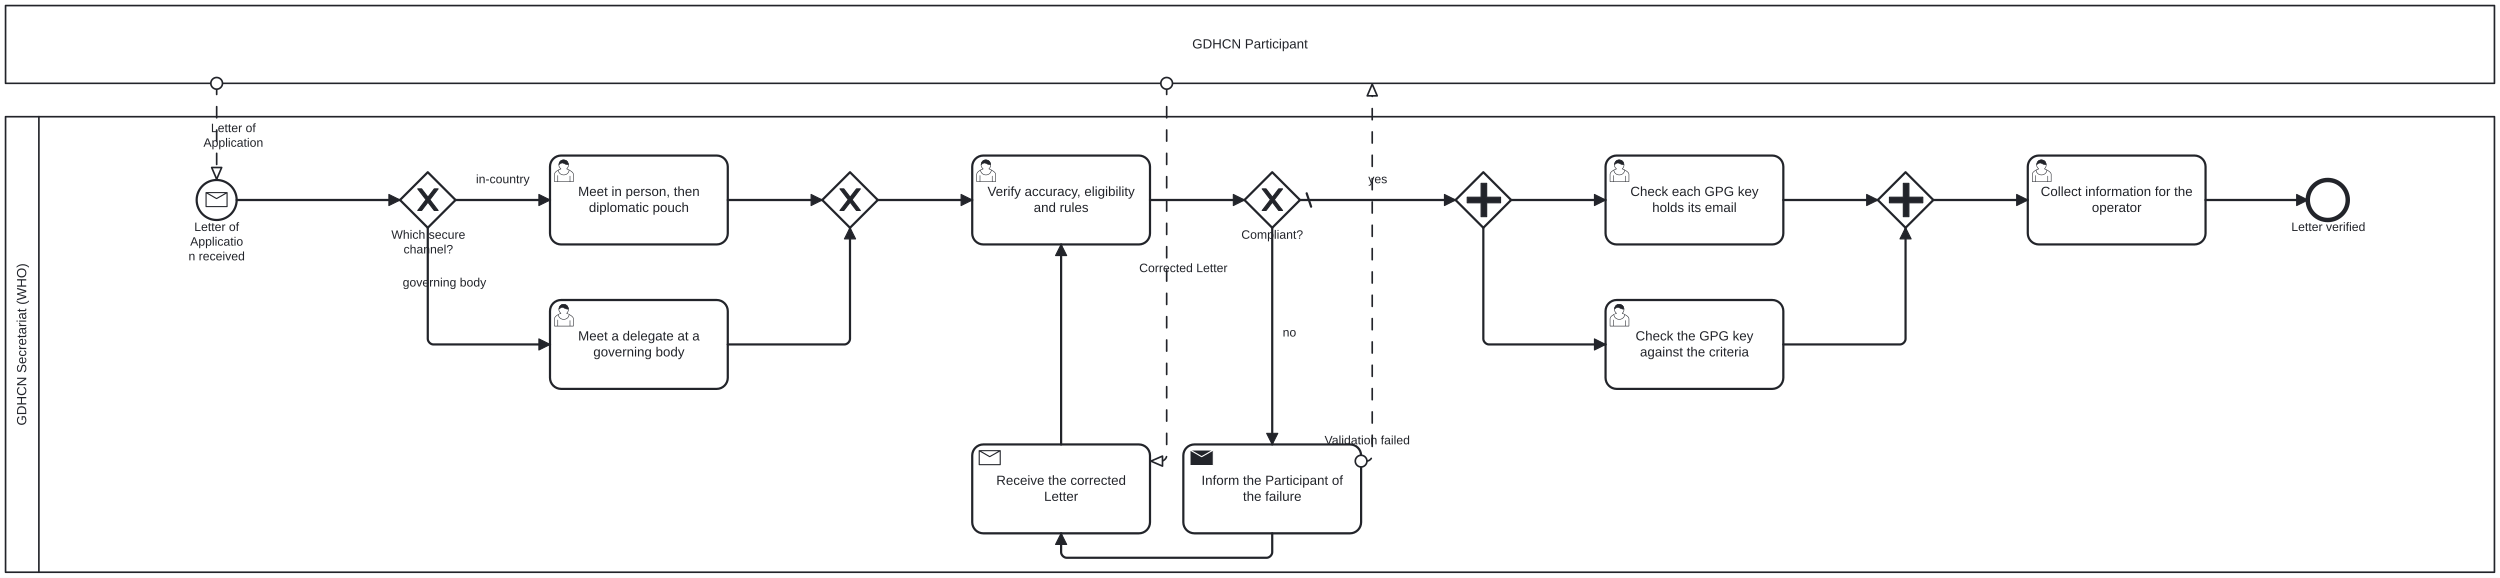
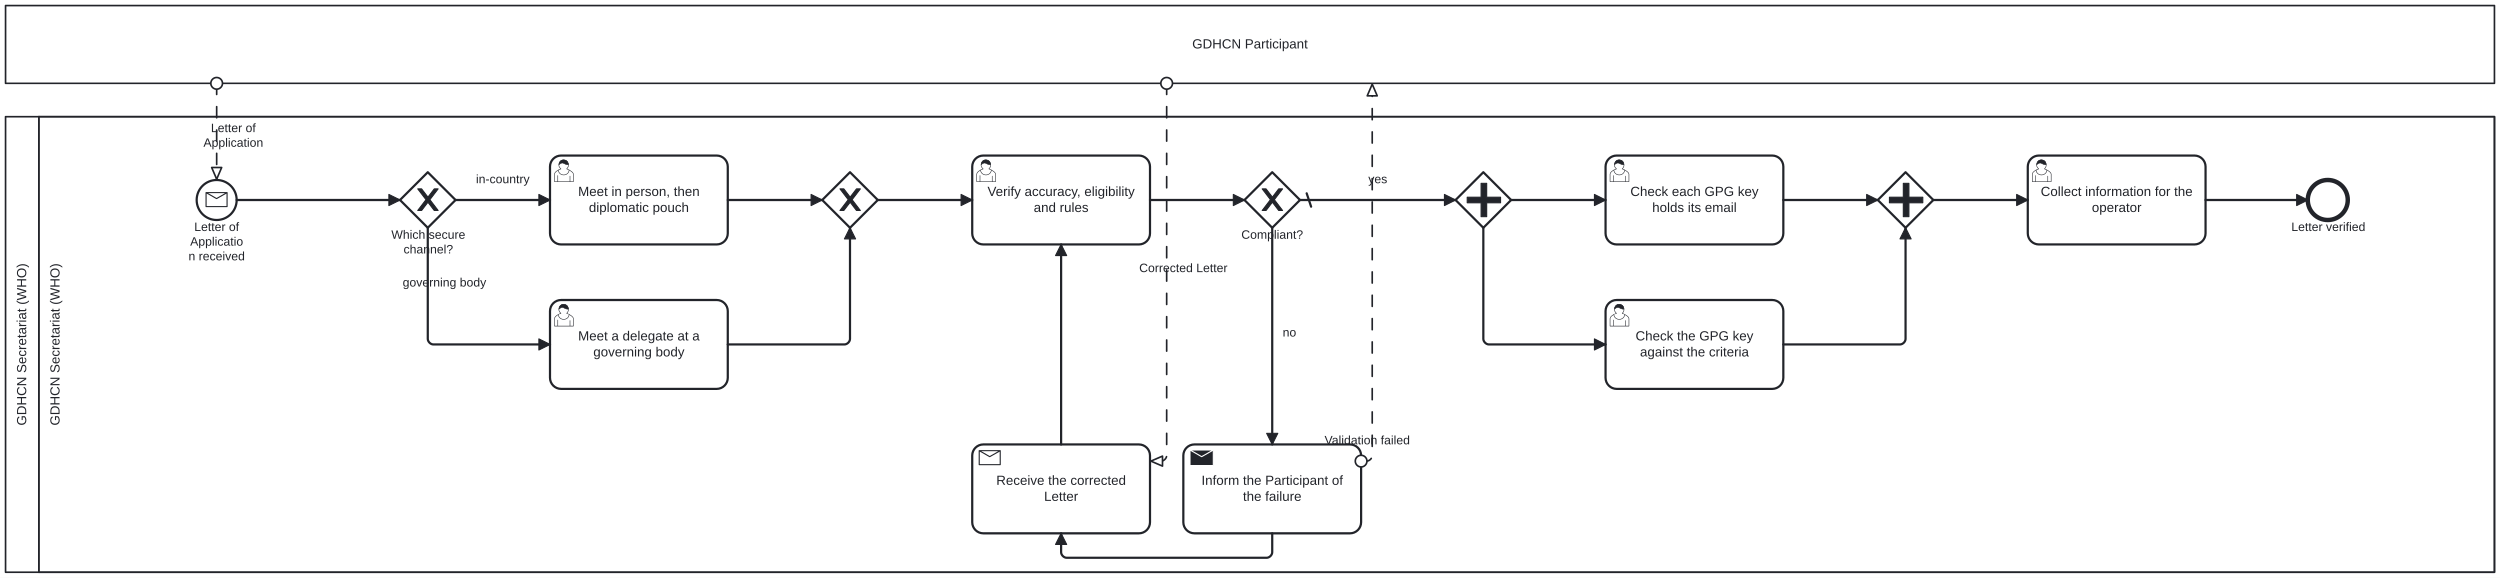
<svg xmlns="http://www.w3.org/2000/svg" width="100%" style="max-width:100%;height:auto" viewBox="115 55 2250 520" version="1.1">
  <rect x="115" y="55" width="2250" height="520" fill="#ffffff" />
  <g class="djs-group">
    <g class="djs-element djs-shape" data-element-id="Participant" style="display: block;" transform="matrix(1 0 0 1 120 60)">
      <g class="djs-visual">
        <rect x="0" y="0" width="2240" height="70" rx="0" ry="0" style="stroke-linecap: round; stroke-linejoin: round; stroke: rgb(34, 36, 42); stroke-width: 1.5px; fill: white; fill-opacity: 0.95;" />
        <text lineHeight="1.2" class="djs-label" style="font-family: Arial, sans-serif; font-size: 12px; font-weight: normal; fill: rgb(34, 36, 42);">
          <tspan x="1067.986" y="38.6">GDHCN Participant</tspan>
        </text>
      </g>
      <rect class="djs-hit djs-hit-all" x="0" y="0" width="2240" height="70" style="fill: none; stroke-opacity: 0; stroke: white; stroke-width: 15px;" />
    </g>
  </g>
  <g class="djs-group">
    <g class="djs-element djs-shape" data-element-id="Secretariat" style="display: block;" transform="matrix(1 0 0 1 120 160)">
      <g class="djs-visual">
        <rect x="0" y="0" width="2240" height="410" rx="0" ry="0" style="stroke-linecap: round; stroke-linejoin: round; stroke: rgb(34, 36, 42); stroke-width: 1.5px; fill: white; fill-opacity: 0.95;" />
        <path style="fill: none; stroke-linecap: round; stroke-linejoin: round; stroke: rgb(34, 36, 42); stroke-width: 1.5px;" d="M30,0L30,410" />
        <text lineHeight="1.2" class="djs-label" style="font-family: Arial, sans-serif; font-size: 12px; font-weight: normal; fill: rgb(34, 36, 42);" transform="matrix(-1.83697e-16 -1 1 -1.83697e-16 0 410)">
          <tspan x="131.995" y="18.6">GDHCN Secretariat (WHO)</tspan>
        </text>
      </g>
      <rect class="djs-hit djs-hit-all" x="0" y="0" width="2240" height="410" style="fill: none; stroke-opacity: 0; stroke: white; stroke-width: 15px;" />
    </g>
    <g class="djs-children">
+       <g class="djs-group">
+         <g class="djs-element djs-shape" data-element-id="Secretariat.Lane" style="display: block;" transform="matrix(1 0 0 1 150 160)">
+           <g class="djs-visual">
+             <rect x="0" y="0" width="2210" height="410" rx="0" ry="0" style="stroke-linecap: round; stroke-linejoin: round; stroke: rgb(34, 36, 42); stroke-width: 1.5px; fill: white; fill-opacity: 0.25;" />
+             <text lineHeight="1.2" class="djs-label" style="font-family: Arial, sans-serif; font-size: 12px; font-weight: normal; fill: rgb(34, 36, 42);" transform="matrix(-1.83697e-16 -1 1 -1.83697e-16 0 410)">
+               <tspan x="131.995" y="18.6">GDHCN Secretariat (WHO)</tspan>
+             </text>
+           </g>
+           <rect class="djs-hit djs-hit-all" x="0" y="0" width="2210" height="410" style="fill: none; stroke-opacity: 0; stroke: white; stroke-width: 15px;" />
+         </g>
+       </g>
      <g class="djs-group">
        <g class="djs-element djs-shape" data-element-id="V.Start" style="display: block;" transform="matrix(1 0 0 1 292 217)">
          <g class="djs-visual">
            <circle cx="18" cy="18" r="18" style="stroke-linecap: round; stroke-linejoin: round; stroke: rgb(34, 36, 42); stroke-width: 2px; fill: white; fill-opacity: 0.95;" />
            <path d="m 8.46,11.34 l 0,12.6 l 18.9,0 l 0,-12.6 z l 9.45,5.4 l 9.45,-5.4" style="fill: white; stroke-linecap: round; stroke-linejoin: round; stroke: rgb(34, 36, 42); stroke-width: 1px;" />
          </g>
          <rect class="djs-hit djs-hit-all" x="0" y="0" width="36" height="36" style="fill: none; stroke-opacity: 0; stroke: white; stroke-width: 15px;" />
        </g>
      </g>
      <g class="djs-group">
        <g class="djs-element djs-shape" data-element-id="V.Start_label" style="display: block;" transform="matrix(1 0 0 1 283 253)">
          <g class="djs-visual">
            <text lineHeight="1.2" class="djs-label" style="font-family: Arial, sans-serif; font-size: 11px; font-weight: normal; fill: rgb(34, 36, 42);">
              <tspan x="6.821" y="9.9">Letter of </tspan>
              <tspan x="3.152" y="23.1">Applicatio</tspan>
              <tspan x="1.624" y="36.3">n received</tspan>
            </text>
          </g>
          <rect class="djs-hit djs-hit-all" x="0" y="0" width="54" height="40" style="fill: none; stroke-opacity: 0; stroke: white; stroke-width: 15px;" />
        </g>
      </g>
      <g class="djs-group">
        <g class="djs-element djs-shape" data-element-id="V.Channel" style="display: block;" transform="matrix(1 0 0 1 475 210)">
          <g class="djs-visual">
            <polygon points="25,0 50,25 25,50 0,25" style="stroke-linecap: round; stroke-linejoin: round; stroke: rgb(34, 36, 42); stroke-width: 2px; fill: white; fill-opacity: 0.95;" />
            <path d="m 16,15 7.429,9.714 -7.429,9.714 3.429,0 5.714,-7.464 5.714,7.464 3.429,0 -7.429,-9.714 7.429,-9.714 -3.429,0 -5.714,7.464 -5.714,-7.464 -3.429,0 z" style="fill: rgb(34, 36, 42); stroke-linecap: round; stroke-linejoin: round; stroke: rgb(34, 36, 42); stroke-width: 1px;" />
          </g>
          <rect class="djs-hit djs-hit-all" x="0" y="0" width="50" height="50" style="fill: none; stroke-opacity: 0; stroke: white; stroke-width: 15px;" />
        </g>
      </g>
      <g class="djs-group">
        <g class="djs-element djs-shape" data-element-id="V.Channel_label" style="display: block;" transform="matrix(1 0 0 1 467 260)">
          <g class="djs-visual">
            <text lineHeight="1.2" class="djs-label" style="font-family: Arial, sans-serif; font-size: 11px; font-weight: normal; fill: rgb(34, 36, 42);">
              <tspan x="0.183" y="9.9">Which secure</tspan>
              <tspan x="11.175" y="23.1">channel?</tspan>
            </text>
          </g>
          <rect class="djs-hit djs-hit-all" x="0" y="0" width="67" height="27" style="fill: none; stroke-opacity: 0; stroke: white; stroke-width: 15px;" />
        </g>
      </g>
      <g class="djs-group">
        <g class="djs-element djs-shape" data-element-id="V.Office" style="display: block;" transform="matrix(1 0 0 1 610 195)">
          <g class="djs-visual">
            <rect x="0" y="0" width="160" height="80" rx="10" ry="10" style="stroke-linecap: round; stroke-linejoin: round; stroke: rgb(34, 36, 42); stroke-width: 2px; fill: white; fill-opacity: 0.95;" />
            <text lineHeight="1.2" class="djs-label" style="font-family: Arial, sans-serif; font-size: 12px; font-weight: normal; fill: rgb(34, 36, 42);">
              <tspan x="25.3" y="36.4">Meet in person, then </tspan>
              <tspan x="34.974" y="50.8">diplomatic pouch</tspan>
            </text>
            <path d="m 15,12 c 0.909,-0.845 1.594,-2.049 1.594,-3.385 0,-2.554 -1.805,-4.622 -4.357,-4.622 -2.552,0 -4.288,2.068 -4.288,4.622 0,1.348 0.974,2.562 1.896,3.405 -0.529,0.187 -5.669,2.097 -5.794,4.756 v 6.718 h 17 v -6.718 c 0,-2.298 -5.528,-4.595 -6.051,-4.776 zm -8,6 l 0,5.5 m 11,0 l 0,-5" style="fill: white; stroke-linecap: round; stroke-linejoin: round; stroke: rgb(34, 36, 42); stroke-width: 0.5px;" />
            <path d="m 15,12 m 2.162,1.009 c 0,2.447 -2.158,4.431 -4.821,4.431 -2.665,0 -4.822,-1.981 -4.822,-4.431 " style="fill: white; stroke-linecap: round; stroke-linejoin: round; stroke: rgb(34, 36, 42); stroke-width: 0.5px;" />
            <path d="m 15,12 m -6.9,-3.80 c 0,0 2.251,-2.358 4.274,-1.177 2.024,1.181 4.221,1.537 4.124,0.965 -0.098,-0.57 -0.117,-3.791 -4.191,-4.136 -3.575,0.001 -4.208,3.367 -4.207,4.348 z" style="fill: rgb(34, 36, 42); stroke-linecap: round; stroke-linejoin: round; stroke: rgb(34, 36, 42); stroke-width: 0.5px;" />
          </g>
          <rect class="djs-hit djs-hit-all" x="0" y="0" width="160" height="80" style="fill: none; stroke-opacity: 0; stroke: white; stroke-width: 15px;" />
        </g>
      </g>
      <g class="djs-group">
        <g class="djs-element djs-shape" data-element-id="V.Wha" style="display: block;" transform="matrix(1 0 0 1 610 325)">
          <g class="djs-visual">
            <rect x="0" y="0" width="160" height="80" rx="10" ry="10" style="stroke-linecap: round; stroke-linejoin: round; stroke: rgb(34, 36, 42); stroke-width: 2px; fill: white; fill-opacity: 0.95;" />
            <text lineHeight="1.2" class="djs-label" style="font-family: Arial, sans-serif; font-size: 12px; font-weight: normal; fill: rgb(34, 36, 42);">
              <tspan x="25.294" y="36.4">Meet a delegate at a </tspan>
              <tspan x="38.97" y="50.8">governing body</tspan>
            </text>
            <path d="m 15,12 c 0.909,-0.845 1.594,-2.049 1.594,-3.385 0,-2.554 -1.805,-4.622 -4.357,-4.622 -2.552,0 -4.288,2.068 -4.288,4.622 0,1.348 0.974,2.562 1.896,3.405 -0.529,0.187 -5.669,2.097 -5.794,4.756 v 6.718 h 17 v -6.718 c 0,-2.298 -5.528,-4.595 -6.051,-4.776 zm -8,6 l 0,5.5 m 11,0 l 0,-5" style="fill: white; stroke-linecap: round; stroke-linejoin: round; stroke: rgb(34, 36, 42); stroke-width: 0.5px;" />
            <path d="m 15,12 m 2.162,1.009 c 0,2.447 -2.158,4.431 -4.821,4.431 -2.665,0 -4.822,-1.981 -4.822,-4.431 " style="fill: white; stroke-linecap: round; stroke-linejoin: round; stroke: rgb(34, 36, 42); stroke-width: 0.5px;" />
            <path d="m 15,12 m -6.9,-3.80 c 0,0 2.251,-2.358 4.274,-1.177 2.024,1.181 4.221,1.537 4.124,0.965 -0.098,-0.57 -0.117,-3.791 -4.191,-4.136 -3.575,0.001 -4.208,3.367 -4.207,4.348 z" style="fill: rgb(34, 36, 42); stroke-linecap: round; stroke-linejoin: round; stroke: rgb(34, 36, 42); stroke-width: 0.5px;" />
          </g>
          <rect class="djs-hit djs-hit-all" x="0" y="0" width="160" height="80" style="fill: none; stroke-opacity: 0; stroke: white; stroke-width: 15px;" />
        </g>
      </g>
      <g class="djs-group">
        <g class="djs-element djs-shape" data-element-id="V.Merge" style="display: block;" transform="matrix(1 0 0 1 855 210)">
          <g class="djs-visual">
            <polygon points="25,0 50,25 25,50 0,25" style="stroke-linecap: round; stroke-linejoin: round; stroke: rgb(34, 36, 42); stroke-width: 2px; fill: white; fill-opacity: 0.95;" />
            <path d="m 16,15 7.429,9.714 -7.429,9.714 3.429,0 5.714,-7.464 5.714,7.464 3.429,0 -7.429,-9.714 7.429,-9.714 -3.429,0 -5.714,7.464 -5.714,-7.464 -3.429,0 z" style="fill: rgb(34, 36, 42); stroke-linecap: round; stroke-linejoin: round; stroke: rgb(34, 36, 42); stroke-width: 1px;" />
          </g>
          <rect class="djs-hit djs-hit-all" x="0" y="0" width="50" height="50" style="fill: none; stroke-opacity: 0; stroke: white; stroke-width: 15px;" />
        </g>
      </g>
      <g class="djs-group">
        <g class="djs-element djs-shape" data-element-id="V.Check" style="display: block;" transform="matrix(1 0 0 1 990 195)">
          <g class="djs-visual">
            <rect x="0" y="0" width="160" height="80" rx="10" ry="10" style="stroke-linecap: round; stroke-linejoin: round; stroke: rgb(34, 36, 42); stroke-width: 2px; fill: white; fill-opacity: 0.95;" />
            <text lineHeight="1.2" class="djs-label" style="font-family: Arial, sans-serif; font-size: 12px; font-weight: normal; fill: rgb(34, 36, 42);">
              <tspan x="13.754" y="36.4">Verify accuracy, eligibility </tspan>
              <tspan x="55.317" y="50.8">and rules</tspan>
            </text>
            <path d="m 15,12 c 0.909,-0.845 1.594,-2.049 1.594,-3.385 0,-2.554 -1.805,-4.622 -4.357,-4.622 -2.552,0 -4.288,2.068 -4.288,4.622 0,1.348 0.974,2.562 1.896,3.405 -0.529,0.187 -5.669,2.097 -5.794,4.756 v 6.718 h 17 v -6.718 c 0,-2.298 -5.528,-4.595 -6.051,-4.776 zm -8,6 l 0,5.5 m 11,0 l 0,-5" style="fill: white; stroke-linecap: round; stroke-linejoin: round; stroke: rgb(34, 36, 42); stroke-width: 0.5px;" />
            <path d="m 15,12 m 2.162,1.009 c 0,2.447 -2.158,4.431 -4.821,4.431 -2.665,0 -4.822,-1.981 -4.822,-4.431 " style="fill: white; stroke-linecap: round; stroke-linejoin: round; stroke: rgb(34, 36, 42); stroke-width: 0.5px;" />
            <path d="m 15,12 m -6.9,-3.80 c 0,0 2.251,-2.358 4.274,-1.177 2.024,1.181 4.221,1.537 4.124,0.965 -0.098,-0.57 -0.117,-3.791 -4.191,-4.136 -3.575,0.001 -4.208,3.367 -4.207,4.348 z" style="fill: rgb(34, 36, 42); stroke-linecap: round; stroke-linejoin: round; stroke: rgb(34, 36, 42); stroke-width: 0.5px;" />
          </g>
          <rect class="djs-hit djs-hit-all" x="0" y="0" width="160" height="80" style="fill: none; stroke-opacity: 0; stroke: white; stroke-width: 15px;" />
        </g>
      </g>
      <g class="djs-group">
        <g class="djs-element djs-shape" data-element-id="V.Ok" style="display: block;" transform="matrix(1 0 0 1 1235 210)">
          <g class="djs-visual">
            <polygon points="25,0 50,25 25,50 0,25" style="stroke-linecap: round; stroke-linejoin: round; stroke: rgb(34, 36, 42); stroke-width: 2px; fill: white; fill-opacity: 0.95;" />
            <path d="m 16,15 7.429,9.714 -7.429,9.714 3.429,0 5.714,-7.464 5.714,7.464 3.429,0 -7.429,-9.714 7.429,-9.714 -3.429,0 -5.714,7.464 -5.714,-7.464 -3.429,0 z" style="fill: rgb(34, 36, 42); stroke-linecap: round; stroke-linejoin: round; stroke: rgb(34, 36, 42); stroke-width: 1px;" />
          </g>
          <rect class="djs-hit djs-hit-all" x="0" y="0" width="50" height="50" style="fill: none; stroke-opacity: 0; stroke: white; stroke-width: 15px;" />
        </g>
      </g>
      <g class="djs-group">
        <g class="djs-element djs-shape" data-element-id="V.Ok_label" style="display: block;" transform="matrix(1 0 0 1 1232 260)">
          <g class="djs-visual">
            <text lineHeight="1.2" class="djs-label" style="font-family: Arial, sans-serif; font-size: 11px; font-weight: normal; fill: rgb(34, 36, 42);">
              <tspan x="0.18" y="9.9">Compliant?</tspan>
            </text>
          </g>
          <rect class="djs-hit djs-hit-all" x="0" y="0" width="56" height="14" style="fill: none; stroke-opacity: 0; stroke: white; stroke-width: 15px;" />
        </g>
      </g>
      <g class="djs-group">
        <g class="djs-element djs-shape" data-element-id="V.Fail" style="display: block;" transform="matrix(1 0 0 1 1180 455)">
          <g class="djs-visual">
            <rect x="0" y="0" width="160" height="80" rx="10" ry="10" style="stroke-linecap: round; stroke-linejoin: round; stroke: rgb(34, 36, 42); stroke-width: 2px; fill: white; fill-opacity: 0.95;" />
            <text lineHeight="1.2" class="djs-label" style="font-family: Arial, sans-serif; font-size: 12px; font-weight: normal; fill: rgb(34, 36, 42);">
              <tspan x="16.303" y="36.4">Inform the Participant of </tspan>
              <tspan x="53.65" y="50.8">the failure</tspan>
            </text>
            <path d="m 5.985,4.998 l 0,14 l 21,0 l 0,-14 z l 10.5,6 l 10.5,-6" style="fill: rgb(34, 36, 42); stroke-linecap: round; stroke-linejoin: round; stroke: white; stroke-width: 1px;" />
          </g>
          <rect class="djs-hit djs-hit-all" x="0" y="0" width="160" height="80" style="fill: none; stroke-opacity: 0; stroke: white; stroke-width: 15px;" />
        </g>
      </g>
      <g class="djs-group">
        <g class="djs-element djs-shape" data-element-id="V.Corrected" style="display: block;" transform="matrix(1 0 0 1 990 455)">
          <g class="djs-visual">
            <rect x="0" y="0" width="160" height="80" rx="10" ry="10" style="stroke-linecap: round; stroke-linejoin: round; stroke: rgb(34, 36, 42); stroke-width: 2px; fill: white; fill-opacity: 0.95;" />
            <text lineHeight="1.2" class="djs-label" style="font-family: Arial, sans-serif; font-size: 12px; font-weight: normal; fill: rgb(34, 36, 42);">
              <tspan x="21.638" y="36.4">Receive the corrected </tspan>
              <tspan x="64.657" y="50.8">Letter</tspan>
            </text>
            <path d="m 6.3,5.6 l 0,12.6 l 18.9,0 l 0,-12.6 z l 9.45,5.4 l 9.45,-5.4" style="fill: white; stroke-linecap: round; stroke-linejoin: round; stroke: rgb(34, 36, 42); stroke-width: 1px;" />
          </g>
          <rect class="djs-hit djs-hit-all" x="0" y="0" width="160" height="80" style="fill: none; stroke-opacity: 0; stroke: white; stroke-width: 15px;" />
        </g>
      </g>
      <g class="djs-group">
        <g class="djs-element djs-shape" data-element-id="V.Split" style="display: block;" transform="matrix(1 0 0 1 1425 210)">
          <g class="djs-visual">
            <polygon points="25,0 50,25 25,50 0,25" style="stroke-linecap: round; stroke-linejoin: round; stroke: rgb(34, 36, 42); stroke-width: 2px; fill: white; fill-opacity: 0.95;" />
            <path d="m 23,10 0,12.5 -12.5,0 0,5 12.5,0 0,12.5 5,0 0,-12.5 12.5,0 0,-5 -12.5,0 0,-12.5 -5,0 z" style="fill: rgb(34, 36, 42); stroke-linecap: round; stroke-linejoin: round; stroke: rgb(34, 36, 42); stroke-width: 1px;" />
          </g>
          <rect class="djs-hit djs-hit-all" x="0" y="0" width="50" height="50" style="fill: none; stroke-opacity: 0; stroke: white; stroke-width: 15px;" />
        </g>
      </g>
      <g class="djs-group">
        <g class="djs-element djs-shape" data-element-id="V.Email" style="display: block;" transform="matrix(1 0 0 1 1560 195)">
          <g class="djs-visual">
            <rect x="0" y="0" width="160" height="80" rx="10" ry="10" style="stroke-linecap: round; stroke-linejoin: round; stroke: rgb(34, 36, 42); stroke-width: 2px; fill: white; fill-opacity: 0.95;" />
            <text lineHeight="1.2" class="djs-label" style="font-family: Arial, sans-serif; font-size: 12px; font-weight: normal; fill: rgb(34, 36, 42);">
              <tspan x="22.309" y="36.4">Check each GPG key </tspan>
              <tspan x="41.984" y="50.8">holds its email</tspan>
            </text>
            <path d="m 15,12 c 0.909,-0.845 1.594,-2.049 1.594,-3.385 0,-2.554 -1.805,-4.622 -4.357,-4.622 -2.552,0 -4.288,2.068 -4.288,4.622 0,1.348 0.974,2.562 1.896,3.405 -0.529,0.187 -5.669,2.097 -5.794,4.756 v 6.718 h 17 v -6.718 c 0,-2.298 -5.528,-4.595 -6.051,-4.776 zm -8,6 l 0,5.5 m 11,0 l 0,-5" style="fill: white; stroke-linecap: round; stroke-linejoin: round; stroke: rgb(34, 36, 42); stroke-width: 0.5px;" />
            <path d="m 15,12 m 2.162,1.009 c 0,2.447 -2.158,4.431 -4.821,4.431 -2.665,0 -4.822,-1.981 -4.822,-4.431 " style="fill: white; stroke-linecap: round; stroke-linejoin: round; stroke: rgb(34, 36, 42); stroke-width: 0.5px;" />
            <path d="m 15,12 m -6.9,-3.80 c 0,0 2.251,-2.358 4.274,-1.177 2.024,1.181 4.221,1.537 4.124,0.965 -0.098,-0.57 -0.117,-3.791 -4.191,-4.136 -3.575,0.001 -4.208,3.367 -4.207,4.348 z" style="fill: rgb(34, 36, 42); stroke-linecap: round; stroke-linejoin: round; stroke: rgb(34, 36, 42); stroke-width: 0.5px;" />
          </g>
          <rect class="djs-hit djs-hit-all" x="0" y="0" width="160" height="80" style="fill: none; stroke-opacity: 0; stroke: white; stroke-width: 15px;" />
        </g>
      </g>
      <g class="djs-group">
        <g class="djs-element djs-shape" data-element-id="V.Crit" style="display: block;" transform="matrix(1 0 0 1 1560 325)">
          <g class="djs-visual">
            <rect x="0" y="0" width="160" height="80" rx="10" ry="10" style="stroke-linecap: round; stroke-linejoin: round; stroke: rgb(34, 36, 42); stroke-width: 2px; fill: white; fill-opacity: 0.95;" />
            <text lineHeight="1.2" class="djs-label" style="font-family: Arial, sans-serif; font-size: 12px; font-weight: normal; fill: rgb(34, 36, 42);">
              <tspan x="26.979" y="36.4">Check the GPG key </tspan>
              <tspan x="30.975" y="50.8">against the criteria</tspan>
            </text>
            <path d="m 15,12 c 0.909,-0.845 1.594,-2.049 1.594,-3.385 0,-2.554 -1.805,-4.622 -4.357,-4.622 -2.552,0 -4.288,2.068 -4.288,4.622 0,1.348 0.974,2.562 1.896,3.405 -0.529,0.187 -5.669,2.097 -5.794,4.756 v 6.718 h 17 v -6.718 c 0,-2.298 -5.528,-4.595 -6.051,-4.776 zm -8,6 l 0,5.5 m 11,0 l 0,-5" style="fill: white; stroke-linecap: round; stroke-linejoin: round; stroke: rgb(34, 36, 42); stroke-width: 0.5px;" />
            <path d="m 15,12 m 2.162,1.009 c 0,2.447 -2.158,4.431 -4.821,4.431 -2.665,0 -4.822,-1.981 -4.822,-4.431 " style="fill: white; stroke-linecap: round; stroke-linejoin: round; stroke: rgb(34, 36, 42); stroke-width: 0.5px;" />
            <path d="m 15,12 m -6.9,-3.80 c 0,0 2.251,-2.358 4.274,-1.177 2.024,1.181 4.221,1.537 4.124,0.965 -0.098,-0.57 -0.117,-3.791 -4.191,-4.136 -3.575,0.001 -4.208,3.367 -4.207,4.348 z" style="fill: rgb(34, 36, 42); stroke-linecap: round; stroke-linejoin: round; stroke: rgb(34, 36, 42); stroke-width: 0.5px;" />
          </g>
          <rect class="djs-hit djs-hit-all" x="0" y="0" width="160" height="80" style="fill: none; stroke-opacity: 0; stroke: white; stroke-width: 15px;" />
        </g>
      </g>
      <g class="djs-group">
        <g class="djs-element djs-shape" data-element-id="V.Join" style="display: block;" transform="matrix(1 0 0 1 1805 210)">
          <g class="djs-visual">
            <polygon points="25,0 50,25 25,50 0,25" style="stroke-linecap: round; stroke-linejoin: round; stroke: rgb(34, 36, 42); stroke-width: 2px; fill: white; fill-opacity: 0.95;" />
            <path d="m 23,10 0,12.5 -12.5,0 0,5 12.5,0 0,12.5 5,0 0,-12.5 12.5,0 0,-5 -12.5,0 0,-12.5 -5,0 z" style="fill: rgb(34, 36, 42); stroke-linecap: round; stroke-linejoin: round; stroke: rgb(34, 36, 42); stroke-width: 1px;" />
          </g>
          <rect class="djs-hit djs-hit-all" x="0" y="0" width="50" height="50" style="fill: none; stroke-opacity: 0; stroke: white; stroke-width: 15px;" />
        </g>
      </g>
      <g class="djs-group">
        <g class="djs-element djs-shape" data-element-id="V.Collect" style="display: block;" transform="matrix(1 0 0 1 1940 195)">
          <g class="djs-visual">
            <rect x="0" y="0" width="160" height="80" rx="10" ry="10" style="stroke-linecap: round; stroke-linejoin: round; stroke: rgb(34, 36, 42); stroke-width: 2px; fill: white; fill-opacity: 0.95;" />
            <text lineHeight="1.2" class="djs-label" style="font-family: Arial, sans-serif; font-size: 12px; font-weight: normal; fill: rgb(34, 36, 42);">
              <tspan x="11.636" y="36.4">Collect information for the </tspan>
              <tspan x="57.652" y="50.8">operator</tspan>
            </text>
            <path d="m 15,12 c 0.909,-0.845 1.594,-2.049 1.594,-3.385 0,-2.554 -1.805,-4.622 -4.357,-4.622 -2.552,0 -4.288,2.068 -4.288,4.622 0,1.348 0.974,2.562 1.896,3.405 -0.529,0.187 -5.669,2.097 -5.794,4.756 v 6.718 h 17 v -6.718 c 0,-2.298 -5.528,-4.595 -6.051,-4.776 zm -8,6 l 0,5.5 m 11,0 l 0,-5" style="fill: white; stroke-linecap: round; stroke-linejoin: round; stroke: rgb(34, 36, 42); stroke-width: 0.5px;" />
            <path d="m 15,12 m 2.162,1.009 c 0,2.447 -2.158,4.431 -4.821,4.431 -2.665,0 -4.822,-1.981 -4.822,-4.431 " style="fill: white; stroke-linecap: round; stroke-linejoin: round; stroke: rgb(34, 36, 42); stroke-width: 0.5px;" />
            <path d="m 15,12 m -6.9,-3.80 c 0,0 2.251,-2.358 4.274,-1.177 2.024,1.181 4.221,1.537 4.124,0.965 -0.098,-0.57 -0.117,-3.791 -4.191,-4.136 -3.575,0.001 -4.208,3.367 -4.207,4.348 z" style="fill: rgb(34, 36, 42); stroke-linecap: round; stroke-linejoin: round; stroke: rgb(34, 36, 42); stroke-width: 0.5px;" />
          </g>
          <rect class="djs-hit djs-hit-all" x="0" y="0" width="160" height="80" style="fill: none; stroke-opacity: 0; stroke: white; stroke-width: 15px;" />
        </g>
      </g>
      <g class="djs-group">
        <g class="djs-element djs-shape" data-element-id="V.End" style="display: block;" transform="matrix(1 0 0 1 2192 217)">
          <g class="djs-visual">
            <circle cx="18" cy="18" r="18" style="stroke-linecap: round; stroke-linejoin: round; stroke: rgb(34, 36, 42); stroke-width: 4px; fill: white; fill-opacity: 0.95;" />
          </g>
          <rect class="djs-hit djs-hit-all" x="0" y="0" width="36" height="36" style="fill: none; stroke-opacity: 0; stroke: white; stroke-width: 15px;" />
        </g>
      </g>
      <g class="djs-group">
        <g class="djs-element djs-shape" data-element-id="V.End_label" style="display: block;" transform="matrix(1 0 0 1 2177 253)">
          <g class="djs-visual">
            <text lineHeight="1.2" class="djs-label" style="font-family: Arial, sans-serif; font-size: 11px; font-weight: normal; fill: rgb(34, 36, 42);">
              <tspan x="0.178" y="9.9">Letter verified</tspan>
            </text>
          </g>
          <rect class="djs-hit djs-hit-all" x="0" y="0" width="67" height="14" style="fill: none; stroke-opacity: 0; stroke: white; stroke-width: 15px;" />
        </g>
      </g>
      <g class="djs-group">
        <g class="djs-element djs-connection" data-element-id="Flow_37" style="display: block;">
          <g class="djs-visual">
            <defs>
              <marker id="bpmn-marker-1" viewBox="0 0 20 20" refX="11" refY="10" markerWidth="10" markerHeight="10" orient="auto">
                <path d="M 1 5 L 11 10 L 1 15 Z" style="stroke-linecap: round; stroke-linejoin: round; stroke: rgb(34, 36, 42); stroke-width: 1px; fill: rgb(34, 36, 42);" />
              </marker>
            </defs>
            <path data-corner-radius="5" style="fill: none; stroke-linecap: round; stroke-linejoin: round; stroke: rgb(34, 36, 42); stroke-width: 2px; marker-end: url('#bpmn-marker-1');" d="M328,235L475,235" />
          </g>
          <path d="M328,235L475,235" class="djs-hit djs-hit-stroke" style="fill: none; stroke-opacity: 0; stroke: white; stroke-width: 15px;" />
        </g>
      </g>
      <g class="djs-group">
        <g class="djs-element djs-connection" data-element-id="Flow_38" style="display: block;">
          <g class="djs-visual">
            <defs>
              <marker id="bpmn-marker-2" viewBox="0 0 20 20" refX="11" refY="10" markerWidth="10" markerHeight="10" orient="auto">
                <path d="M 1 5 L 11 10 L 1 15 Z" style="stroke-linecap: round; stroke-linejoin: round; stroke: rgb(34, 36, 42); stroke-width: 1px; fill: rgb(34, 36, 42);" />
              </marker>
            </defs>
            <path data-corner-radius="5" style="fill: none; stroke-linecap: round; stroke-linejoin: round; stroke: rgb(34, 36, 42); stroke-width: 2px; marker-end: url('#bpmn-marker-2');" d="M525,235L610,235" />
          </g>
          <path d="M525,235L610,235" class="djs-hit djs-hit-stroke" style="fill: none; stroke-opacity: 0; stroke: white; stroke-width: 15px;" />
        </g>
      </g>
      <g class="djs-group">
        <g class="djs-element djs-shape" data-element-id="Flow_38_label" style="display: block;" transform="matrix(1 0 0 1 543 210)">
          <g class="djs-visual">
            <text lineHeight="1.2" class="djs-label" style="font-family: Arial, sans-serif; font-size: 11px; font-weight: normal; fill: rgb(34, 36, 42);">
              <tspan x="0.352" y="9.9">in-country</tspan>
            </text>
          </g>
          <rect class="djs-hit djs-hit-all" x="0" y="0" width="49" height="14" style="fill: none; stroke-opacity: 0; stroke: white; stroke-width: 15px;" />
        </g>
      </g>
      <g class="djs-group">
        <g class="djs-element djs-connection" data-element-id="Flow_39" style="display: block;">
          <g class="djs-visual">
            <defs>
              <marker id="bpmn-marker-3" viewBox="0 0 20 20" refX="11" refY="10" markerWidth="10" markerHeight="10" orient="auto">
                <path d="M 1 5 L 11 10 L 1 15 Z" style="stroke-linecap: round; stroke-linejoin: round; stroke: rgb(34, 36, 42); stroke-width: 1px; fill: rgb(34, 36, 42);" />
              </marker>
            </defs>
            <path data-corner-radius="5" style="fill: none; stroke-linecap: round; stroke-linejoin: round; stroke: rgb(34, 36, 42); stroke-width: 2px; marker-end: url('#bpmn-marker-3');" d="M500,260L500,360C500,362.5,502.5,365,505,365L610,365" />
          </g>
          <path d="M500,260L500,365L610,365" class="djs-hit djs-hit-stroke" style="fill: none; stroke-opacity: 0; stroke: white; stroke-width: 15px;" />
        </g>
      </g>
      <g class="djs-group">
        <g class="djs-element djs-shape" data-element-id="Flow_39_label" style="display: block;" transform="matrix(1 0 0 1 477 303)">
          <g class="djs-visual">
            <text lineHeight="1.2" class="djs-label" style="font-family: Arial, sans-serif; font-size: 11px; font-weight: normal; fill: rgb(34, 36, 42);">
              <tspan x="0.389" y="9.9">governing body</tspan>
            </text>
          </g>
          <rect class="djs-hit djs-hit-all" x="0" y="0" width="76" height="14" style="fill: none; stroke-opacity: 0; stroke: white; stroke-width: 15px;" />
        </g>
      </g>
      <g class="djs-group">
        <g class="djs-element djs-connection" data-element-id="Flow_40" style="display: block;">
          <g class="djs-visual">
            <defs>
              <marker id="bpmn-marker-4" viewBox="0 0 20 20" refX="11" refY="10" markerWidth="10" markerHeight="10" orient="auto">
                <path d="M 1 5 L 11 10 L 1 15 Z" style="stroke-linecap: round; stroke-linejoin: round; stroke: rgb(34, 36, 42); stroke-width: 1px; fill: rgb(34, 36, 42);" />
              </marker>
            </defs>
            <path data-corner-radius="5" style="fill: none; stroke-linecap: round; stroke-linejoin: round; stroke: rgb(34, 36, 42); stroke-width: 2px; marker-end: url('#bpmn-marker-4');" d="M770,235L855,235" />
          </g>
          <path d="M770,235L855,235" class="djs-hit djs-hit-stroke" style="fill: none; stroke-opacity: 0; stroke: white; stroke-width: 15px;" />
        </g>
      </g>
      <g class="djs-group">
        <g class="djs-element djs-connection" data-element-id="Flow_41" style="display: block;">
          <g class="djs-visual">
            <defs>
              <marker id="bpmn-marker-5" viewBox="0 0 20 20" refX="11" refY="10" markerWidth="10" markerHeight="10" orient="auto">
                <path d="M 1 5 L 11 10 L 1 15 Z" style="stroke-linecap: round; stroke-linejoin: round; stroke: rgb(34, 36, 42); stroke-width: 1px; fill: rgb(34, 36, 42);" />
              </marker>
            </defs>
            <path data-corner-radius="5" style="fill: none; stroke-linecap: round; stroke-linejoin: round; stroke: rgb(34, 36, 42); stroke-width: 2px; marker-end: url('#bpmn-marker-5');" d="M770,365L875,365C877.5,365,880,362.5,880,360L880,260" />
          </g>
          <path d="M770,365L880,365L880,260" class="djs-hit djs-hit-stroke" style="fill: none; stroke-opacity: 0; stroke: white; stroke-width: 15px;" />
        </g>
      </g>
      <g class="djs-group">
        <g class="djs-element djs-connection" data-element-id="Flow_42" style="display: block;">
          <g class="djs-visual">
            <defs>
              <marker id="bpmn-marker-6" viewBox="0 0 20 20" refX="11" refY="10" markerWidth="10" markerHeight="10" orient="auto">
                <path d="M 1 5 L 11 10 L 1 15 Z" style="stroke-linecap: round; stroke-linejoin: round; stroke: rgb(34, 36, 42); stroke-width: 1px; fill: rgb(34, 36, 42);" />
              </marker>
            </defs>
            <path data-corner-radius="5" style="fill: none; stroke-linecap: round; stroke-linejoin: round; stroke: rgb(34, 36, 42); stroke-width: 2px; marker-end: url('#bpmn-marker-6');" d="M905,235L990,235" />
          </g>
          <path d="M905,235L990,235" class="djs-hit djs-hit-stroke" style="fill: none; stroke-opacity: 0; stroke: white; stroke-width: 15px;" />
        </g>
      </g>
      <g class="djs-group">
        <g class="djs-element djs-connection" data-element-id="Flow_43" style="display: block;">
          <g class="djs-visual">
            <defs>
              <marker id="bpmn-marker-7" viewBox="0 0 20 20" refX="11" refY="10" markerWidth="10" markerHeight="10" orient="auto">
                <path d="M 1 5 L 11 10 L 1 15 Z" style="stroke-linecap: round; stroke-linejoin: round; stroke: rgb(34, 36, 42); stroke-width: 1px; fill: rgb(34, 36, 42);" />
              </marker>
            </defs>
            <path data-corner-radius="5" style="fill: none; stroke-linecap: round; stroke-linejoin: round; stroke: rgb(34, 36, 42); stroke-width: 2px; marker-end: url('#bpmn-marker-7');" d="M1150,235L1235,235" />
          </g>
          <path d="M1150,235L1235,235" class="djs-hit djs-hit-stroke" style="fill: none; stroke-opacity: 0; stroke: white; stroke-width: 15px;" />
        </g>
      </g>
      <g class="djs-group">
        <g class="djs-element djs-connection" data-element-id="Flow_V_ok_yes" style="display: block;">
          <g class="djs-visual">
            <defs>
              <marker id="bpmn-marker-8" viewBox="0 0 20 20" refX="11" refY="10" markerWidth="10" markerHeight="10" orient="auto">
                <path d="M 1 5 L 11 10 L 1 15 Z" style="stroke-linecap: round; stroke-linejoin: round; stroke: rgb(34, 36, 42); stroke-width: 1px; fill: rgb(34, 36, 42);" />
              </marker>
              <marker id="bpmn-marker-9" viewBox="0 0 20 20" refX="0" refY="10" markerWidth="10" markerHeight="10" orient="auto">
                <path d="M 6 4 L 10 16" style="stroke-linecap: round; stroke-linejoin: round; stroke: rgb(34, 36, 42); stroke-width: 2px; fill: none;" />
              </marker>
            </defs>
            <path data-corner-radius="5" style="fill: none; stroke-linecap: round; stroke-linejoin: round; stroke: rgb(34, 36, 42); stroke-width: 2px; marker-end: url('#bpmn-marker-8'); marker-start: url('#bpmn-marker-9');" d="M1285,235L1425,235" />
          </g>
          <path d="M1285,235L1425,235" class="djs-hit djs-hit-stroke" style="fill: none; stroke-opacity: 0; stroke: white; stroke-width: 15px;" />
        </g>
      </g>
      <g class="djs-group">
        <g class="djs-element djs-shape" data-element-id="Flow_V_ok_yes_label" style="display: block;" transform="matrix(1 0 0 1 1346 210)">
          <g class="djs-visual">
            <text lineHeight="1.2" class="djs-label" style="font-family: Arial, sans-serif; font-size: 11px; font-weight: normal; fill: rgb(34, 36, 42);">
              <tspan x="0.441" y="9.9">yes</tspan>
            </text>
          </g>
          <rect class="djs-hit djs-hit-all" x="0" y="0" width="18" height="14" style="fill: none; stroke-opacity: 0; stroke: white; stroke-width: 15px;" />
        </g>
      </g>
      <g class="djs-group">
        <g class="djs-element djs-connection" data-element-id="Flow_44" style="display: block;">
          <g class="djs-visual">
            <defs>
              <marker id="bpmn-marker-10" viewBox="0 0 20 20" refX="11" refY="10" markerWidth="10" markerHeight="10" orient="auto">
                <path d="M 1 5 L 11 10 L 1 15 Z" style="stroke-linecap: round; stroke-linejoin: round; stroke: rgb(34, 36, 42); stroke-width: 1px; fill: rgb(34, 36, 42);" />
              </marker>
            </defs>
            <path data-corner-radius="5" style="fill: none; stroke-linecap: round; stroke-linejoin: round; stroke: rgb(34, 36, 42); stroke-width: 2px; marker-end: url('#bpmn-marker-10');" d="M1260,260L1260,455" />
          </g>
          <path d="M1260,260L1260,455" class="djs-hit djs-hit-stroke" style="fill: none; stroke-opacity: 0; stroke: white; stroke-width: 15px;" />
        </g>
      </g>
      <g class="djs-group">
        <g class="djs-element djs-shape" data-element-id="Flow_44_label" style="display: block;" transform="matrix(1 0 0 1 1269 348)">
          <g class="djs-visual">
            <text lineHeight="1.2" class="djs-label" style="font-family: Arial, sans-serif; font-size: 11px; font-weight: normal; fill: rgb(34, 36, 42);">
              <tspan x="0.382" y="9.9">no</tspan>
            </text>
          </g>
          <rect class="djs-hit djs-hit-all" x="0" y="0" width="13" height="14" style="fill: none; stroke-opacity: 0; stroke: white; stroke-width: 15px;" />
        </g>
      </g>
      <g class="djs-group">
        <g class="djs-element djs-connection" data-element-id="Flow_45" style="display: block;">
          <g class="djs-visual">
            <defs>
              <marker id="bpmn-marker-11" viewBox="0 0 20 20" refX="11" refY="10" markerWidth="10" markerHeight="10" orient="auto">
                <path d="M 1 5 L 11 10 L 1 15 Z" style="stroke-linecap: round; stroke-linejoin: round; stroke: rgb(34, 36, 42); stroke-width: 1px; fill: rgb(34, 36, 42);" />
              </marker>
            </defs>
            <path data-corner-radius="5" style="fill: none; stroke-linecap: round; stroke-linejoin: round; stroke: rgb(34, 36, 42); stroke-width: 2px; marker-end: url('#bpmn-marker-11');" d="M1260,535L1260,552C1260,554.5,1257.5,557,1255,557L1075,557C1072.5,557,1070,554.5,1070,552L1070,535" />
          </g>
          <path d="M1260,535L1260,557L1070,557L1070,535" class="djs-hit djs-hit-stroke" style="fill: none; stroke-opacity: 0; stroke: white; stroke-width: 15px;" />
        </g>
      </g>
      <g class="djs-group">
        <g class="djs-element djs-connection" data-element-id="Flow_46" style="display: block;">
          <g class="djs-visual">
            <defs>
              <marker id="bpmn-marker-12" viewBox="0 0 20 20" refX="11" refY="10" markerWidth="10" markerHeight="10" orient="auto">
                <path d="M 1 5 L 11 10 L 1 15 Z" style="stroke-linecap: round; stroke-linejoin: round; stroke: rgb(34, 36, 42); stroke-width: 1px; fill: rgb(34, 36, 42);" />
              </marker>
            </defs>
            <path data-corner-radius="5" style="fill: none; stroke-linecap: round; stroke-linejoin: round; stroke: rgb(34, 36, 42); stroke-width: 2px; marker-end: url('#bpmn-marker-12');" d="M1070,455L1070,275" />
          </g>
          <path d="M1070,455L1070,275" class="djs-hit djs-hit-stroke" style="fill: none; stroke-opacity: 0; stroke: white; stroke-width: 15px;" />
        </g>
      </g>
      <g class="djs-group">
        <g class="djs-element djs-connection" data-element-id="Flow_47" style="display: block;">
          <g class="djs-visual">
            <defs>
              <marker id="bpmn-marker-13" viewBox="0 0 20 20" refX="11" refY="10" markerWidth="10" markerHeight="10" orient="auto">
                <path d="M 1 5 L 11 10 L 1 15 Z" style="stroke-linecap: round; stroke-linejoin: round; stroke: rgb(34, 36, 42); stroke-width: 1px; fill: rgb(34, 36, 42);" />
              </marker>
            </defs>
            <path data-corner-radius="5" style="fill: none; stroke-linecap: round; stroke-linejoin: round; stroke: rgb(34, 36, 42); stroke-width: 2px; marker-end: url('#bpmn-marker-13');" d="M1475,235L1560,235" />
          </g>
          <path d="M1475,235L1560,235" class="djs-hit djs-hit-stroke" style="fill: none; stroke-opacity: 0; stroke: white; stroke-width: 15px;" />
        </g>
      </g>
      <g class="djs-group">
        <g class="djs-element djs-connection" data-element-id="Flow_48" style="display: block;">
          <g class="djs-visual">
            <defs>
              <marker id="bpmn-marker-14" viewBox="0 0 20 20" refX="11" refY="10" markerWidth="10" markerHeight="10" orient="auto">
                <path d="M 1 5 L 11 10 L 1 15 Z" style="stroke-linecap: round; stroke-linejoin: round; stroke: rgb(34, 36, 42); stroke-width: 1px; fill: rgb(34, 36, 42);" />
              </marker>
            </defs>
            <path data-corner-radius="5" style="fill: none; stroke-linecap: round; stroke-linejoin: round; stroke: rgb(34, 36, 42); stroke-width: 2px; marker-end: url('#bpmn-marker-14');" d="M1450,260L1450,360C1450,362.5,1452.5,365,1455,365L1560,365" />
          </g>
          <path d="M1450,260L1450,365L1560,365" class="djs-hit djs-hit-stroke" style="fill: none; stroke-opacity: 0; stroke: white; stroke-width: 15px;" />
        </g>
      </g>
      <g class="djs-group">
        <g class="djs-element djs-connection" data-element-id="Flow_49" style="display: block;">
          <g class="djs-visual">
            <defs>
              <marker id="bpmn-marker-15" viewBox="0 0 20 20" refX="11" refY="10" markerWidth="10" markerHeight="10" orient="auto">
                <path d="M 1 5 L 11 10 L 1 15 Z" style="stroke-linecap: round; stroke-linejoin: round; stroke: rgb(34, 36, 42); stroke-width: 1px; fill: rgb(34, 36, 42);" />
              </marker>
            </defs>
            <path data-corner-radius="5" style="fill: none; stroke-linecap: round; stroke-linejoin: round; stroke: rgb(34, 36, 42); stroke-width: 2px; marker-end: url('#bpmn-marker-15');" d="M1720,235L1805,235" />
          </g>
          <path d="M1720,235L1805,235" class="djs-hit djs-hit-stroke" style="fill: none; stroke-opacity: 0; stroke: white; stroke-width: 15px;" />
        </g>
      </g>
      <g class="djs-group">
        <g class="djs-element djs-connection" data-element-id="Flow_50" style="display: block;">
          <g class="djs-visual">
            <defs>
              <marker id="bpmn-marker-16" viewBox="0 0 20 20" refX="11" refY="10" markerWidth="10" markerHeight="10" orient="auto">
                <path d="M 1 5 L 11 10 L 1 15 Z" style="stroke-linecap: round; stroke-linejoin: round; stroke: rgb(34, 36, 42); stroke-width: 1px; fill: rgb(34, 36, 42);" />
              </marker>
            </defs>
            <path data-corner-radius="5" style="fill: none; stroke-linecap: round; stroke-linejoin: round; stroke: rgb(34, 36, 42); stroke-width: 2px; marker-end: url('#bpmn-marker-16');" d="M1720,365L1825,365C1827.5,365,1830,362.5,1830,360L1830,260" />
          </g>
          <path d="M1720,365L1830,365L1830,260" class="djs-hit djs-hit-stroke" style="fill: none; stroke-opacity: 0; stroke: white; stroke-width: 15px;" />
        </g>
      </g>
      <g class="djs-group">
        <g class="djs-element djs-connection" data-element-id="Flow_51" style="display: block;">
          <g class="djs-visual">
            <defs>
              <marker id="bpmn-marker-17" viewBox="0 0 20 20" refX="11" refY="10" markerWidth="10" markerHeight="10" orient="auto">
                <path d="M 1 5 L 11 10 L 1 15 Z" style="stroke-linecap: round; stroke-linejoin: round; stroke: rgb(34, 36, 42); stroke-width: 1px; fill: rgb(34, 36, 42);" />
              </marker>
            </defs>
            <path data-corner-radius="5" style="fill: none; stroke-linecap: round; stroke-linejoin: round; stroke: rgb(34, 36, 42); stroke-width: 2px; marker-end: url('#bpmn-marker-17');" d="M1855,235L1940,235" />
          </g>
          <path d="M1855,235L1940,235" class="djs-hit djs-hit-stroke" style="fill: none; stroke-opacity: 0; stroke: white; stroke-width: 15px;" />
        </g>
      </g>
      <g class="djs-group">
        <g class="djs-element djs-connection" data-element-id="Flow_52" style="display: block;">
          <g class="djs-visual">
            <defs>
              <marker id="bpmn-marker-18" viewBox="0 0 20 20" refX="11" refY="10" markerWidth="10" markerHeight="10" orient="auto">
                <path d="M 1 5 L 11 10 L 1 15 Z" style="stroke-linecap: round; stroke-linejoin: round; stroke: rgb(34, 36, 42); stroke-width: 1px; fill: rgb(34, 36, 42);" />
              </marker>
            </defs>
            <path data-corner-radius="5" style="fill: none; stroke-linecap: round; stroke-linejoin: round; stroke: rgb(34, 36, 42); stroke-width: 2px; marker-end: url('#bpmn-marker-18');" d="M2100,235L2192,235" />
          </g>
          <path d="M2100,235L2192,235" class="djs-hit djs-hit-stroke" style="fill: none; stroke-opacity: 0; stroke: white; stroke-width: 15px;" />
        </g>
      </g>
    </g>
  </g>
  <g class="djs-group">
    <g class="djs-element djs-connection" data-element-id="Msg.V.Letter" style="display: block;">
      <g class="djs-visual">
        <defs>
          <marker id="bpmn-marker-19" viewBox="0 0 20 20" refX="8.5" refY="5" markerWidth="20" markerHeight="20" orient="auto">
            <path d="m 1 5 l 0 -3 l 7 3 l -7 3 z" style="stroke-linecap: round; stroke-linejoin: round; stroke: rgb(34, 36, 42); stroke-width: 1px; fill: white; stroke-dasharray: 10000, 1;" />
          </marker>
          <marker id="bpmn-marker-20" viewBox="0 0 20 20" refX="6" refY="6" markerWidth="20" markerHeight="20" orient="auto">
            <circle cx="6" cy="6" r="3.5" style="stroke-linecap: round; stroke-linejoin: round; stroke: rgb(34, 36, 42); stroke-width: 1px; fill: white; stroke-dasharray: 10000, 1;" />
          </marker>
        </defs>
        <path data-corner-radius="5" style="fill: none; stroke-linecap: round; stroke-linejoin: round; stroke: rgb(34, 36, 42); stroke-width: 1.5px; marker-end: url('#bpmn-marker-19'); marker-start: url('#bpmn-marker-20'); stroke-dasharray: 10, 11;" d="M310,130L310,217" />
      </g>
      <path d="M310,130L310,217" class="djs-hit djs-hit-stroke" style="fill: none; stroke-opacity: 0; stroke: white; stroke-width: 15px;" />
    </g>
  </g>
  <g class="djs-group">
    <g class="djs-element djs-shape" data-element-id="Msg.V.Letter_label" style="display: block;" transform="matrix(1 0 0 1 298 164)">
      <g class="djs-visual">
        <text lineHeight="1.2" class="djs-label" style="font-family: Arial, sans-serif; font-size: 11px; font-weight: normal; fill: rgb(34, 36, 42);">
          <tspan x="6.821" y="9.9">Letter of </tspan>
          <tspan x="0.094" y="23.1">Application</tspan>
        </text>
      </g>
      <rect class="djs-hit djs-hit-all" x="0" y="0" width="54" height="27" style="fill: none; stroke-opacity: 0; stroke: white; stroke-width: 15px;" />
    </g>
  </g>
  <g class="djs-group">
    <g class="djs-element djs-connection" data-element-id="Msg.V.Fail" style="display: block;">
      <g class="djs-visual">
        <defs>
          <marker id="bpmn-marker-21" viewBox="0 0 20 20" refX="8.5" refY="5" markerWidth="20" markerHeight="20" orient="auto">
            <path d="m 1 5 l 0 -3 l 7 3 l -7 3 z" style="stroke-linecap: round; stroke-linejoin: round; stroke: rgb(34, 36, 42); stroke-width: 1px; fill: white; stroke-dasharray: 10000, 1;" />
          </marker>
          <marker id="bpmn-marker-22" viewBox="0 0 20 20" refX="6" refY="6" markerWidth="20" markerHeight="20" orient="auto">
            <circle cx="6" cy="6" r="3.5" style="stroke-linecap: round; stroke-linejoin: round; stroke: rgb(34, 36, 42); stroke-width: 1px; fill: white; stroke-dasharray: 10000, 1;" />
          </marker>
        </defs>
        <path data-corner-radius="5" style="fill: none; stroke-linecap: round; stroke-linejoin: round; stroke: rgb(34, 36, 42); stroke-width: 1.5px; marker-end: url('#bpmn-marker-21'); marker-start: url('#bpmn-marker-22'); stroke-dasharray: 10, 11;" d="M1340,470L1345,470C1347.5,470,1350,467.5,1350,465L1350,130" />
      </g>
      <path d="M1340,470L1350,470L1350,130" class="djs-hit djs-hit-stroke" style="fill: none; stroke-opacity: 0; stroke: white; stroke-width: 15px;" />
    </g>
  </g>
  <g class="djs-group">
    <g class="djs-element djs-shape" data-element-id="Msg.V.Fail_label" style="display: block;" transform="matrix(1 0 0 1 1307 445)">
      <g class="djs-visual">
        <text lineHeight="1.2" class="djs-label" style="font-family: Arial, sans-serif; font-size: 11px; font-weight: normal; fill: rgb(34, 36, 42);">
          <tspan x="0.075" y="9.9">Validation failed</tspan>
        </text>
      </g>
      <rect class="djs-hit djs-hit-all" x="0" y="0" width="77" height="14" style="fill: none; stroke-opacity: 0; stroke: white; stroke-width: 15px;" />
    </g>
  </g>
  <g class="djs-group">
    <g class="djs-element djs-connection" data-element-id="Msg.V.Fix" style="display: block;">
      <g class="djs-visual">
        <defs>
          <marker id="bpmn-marker-23" viewBox="0 0 20 20" refX="8.5" refY="5" markerWidth="20" markerHeight="20" orient="auto">
            <path d="m 1 5 l 0 -3 l 7 3 l -7 3 z" style="stroke-linecap: round; stroke-linejoin: round; stroke: rgb(34, 36, 42); stroke-width: 1px; fill: white; stroke-dasharray: 10000, 1;" />
          </marker>
          <marker id="bpmn-marker-24" viewBox="0 0 20 20" refX="6" refY="6" markerWidth="20" markerHeight="20" orient="auto">
            <circle cx="6" cy="6" r="3.5" style="stroke-linecap: round; stroke-linejoin: round; stroke: rgb(34, 36, 42); stroke-width: 1px; fill: white; stroke-dasharray: 10000, 1;" />
          </marker>
        </defs>
        <path data-corner-radius="5" style="fill: none; stroke-linecap: round; stroke-linejoin: round; stroke: rgb(34, 36, 42); stroke-width: 1.5px; marker-end: url('#bpmn-marker-23'); marker-start: url('#bpmn-marker-24'); stroke-dasharray: 10, 11;" d="M1165,130L1165,465C1165,467.5,1162.5,470,1160,470L1150,470" />
      </g>
      <path d="M1165,130L1165,470L1150,470" class="djs-hit djs-hit-stroke" style="fill: none; stroke-opacity: 0; stroke: white; stroke-width: 15px;" />
    </g>
  </g>
  <g class="djs-group">
    <g class="djs-element djs-shape" data-element-id="Msg.V.Fix_label" style="display: block;" transform="matrix(1 0 0 1 1140 290)">
      <g class="djs-visual">
        <text lineHeight="1.2" class="djs-label" style="font-family: Arial, sans-serif; font-size: 11px; font-weight: normal; fill: rgb(34, 36, 42);">
          <tspan x="0.259" y="9.9">Corrected Letter</tspan>
        </text>
      </g>
      <rect class="djs-hit djs-hit-all" x="0" y="0" width="80" height="14" style="fill: none; stroke-opacity: 0; stroke: white; stroke-width: 15px;" />
    </g>
  </g>
</svg>
